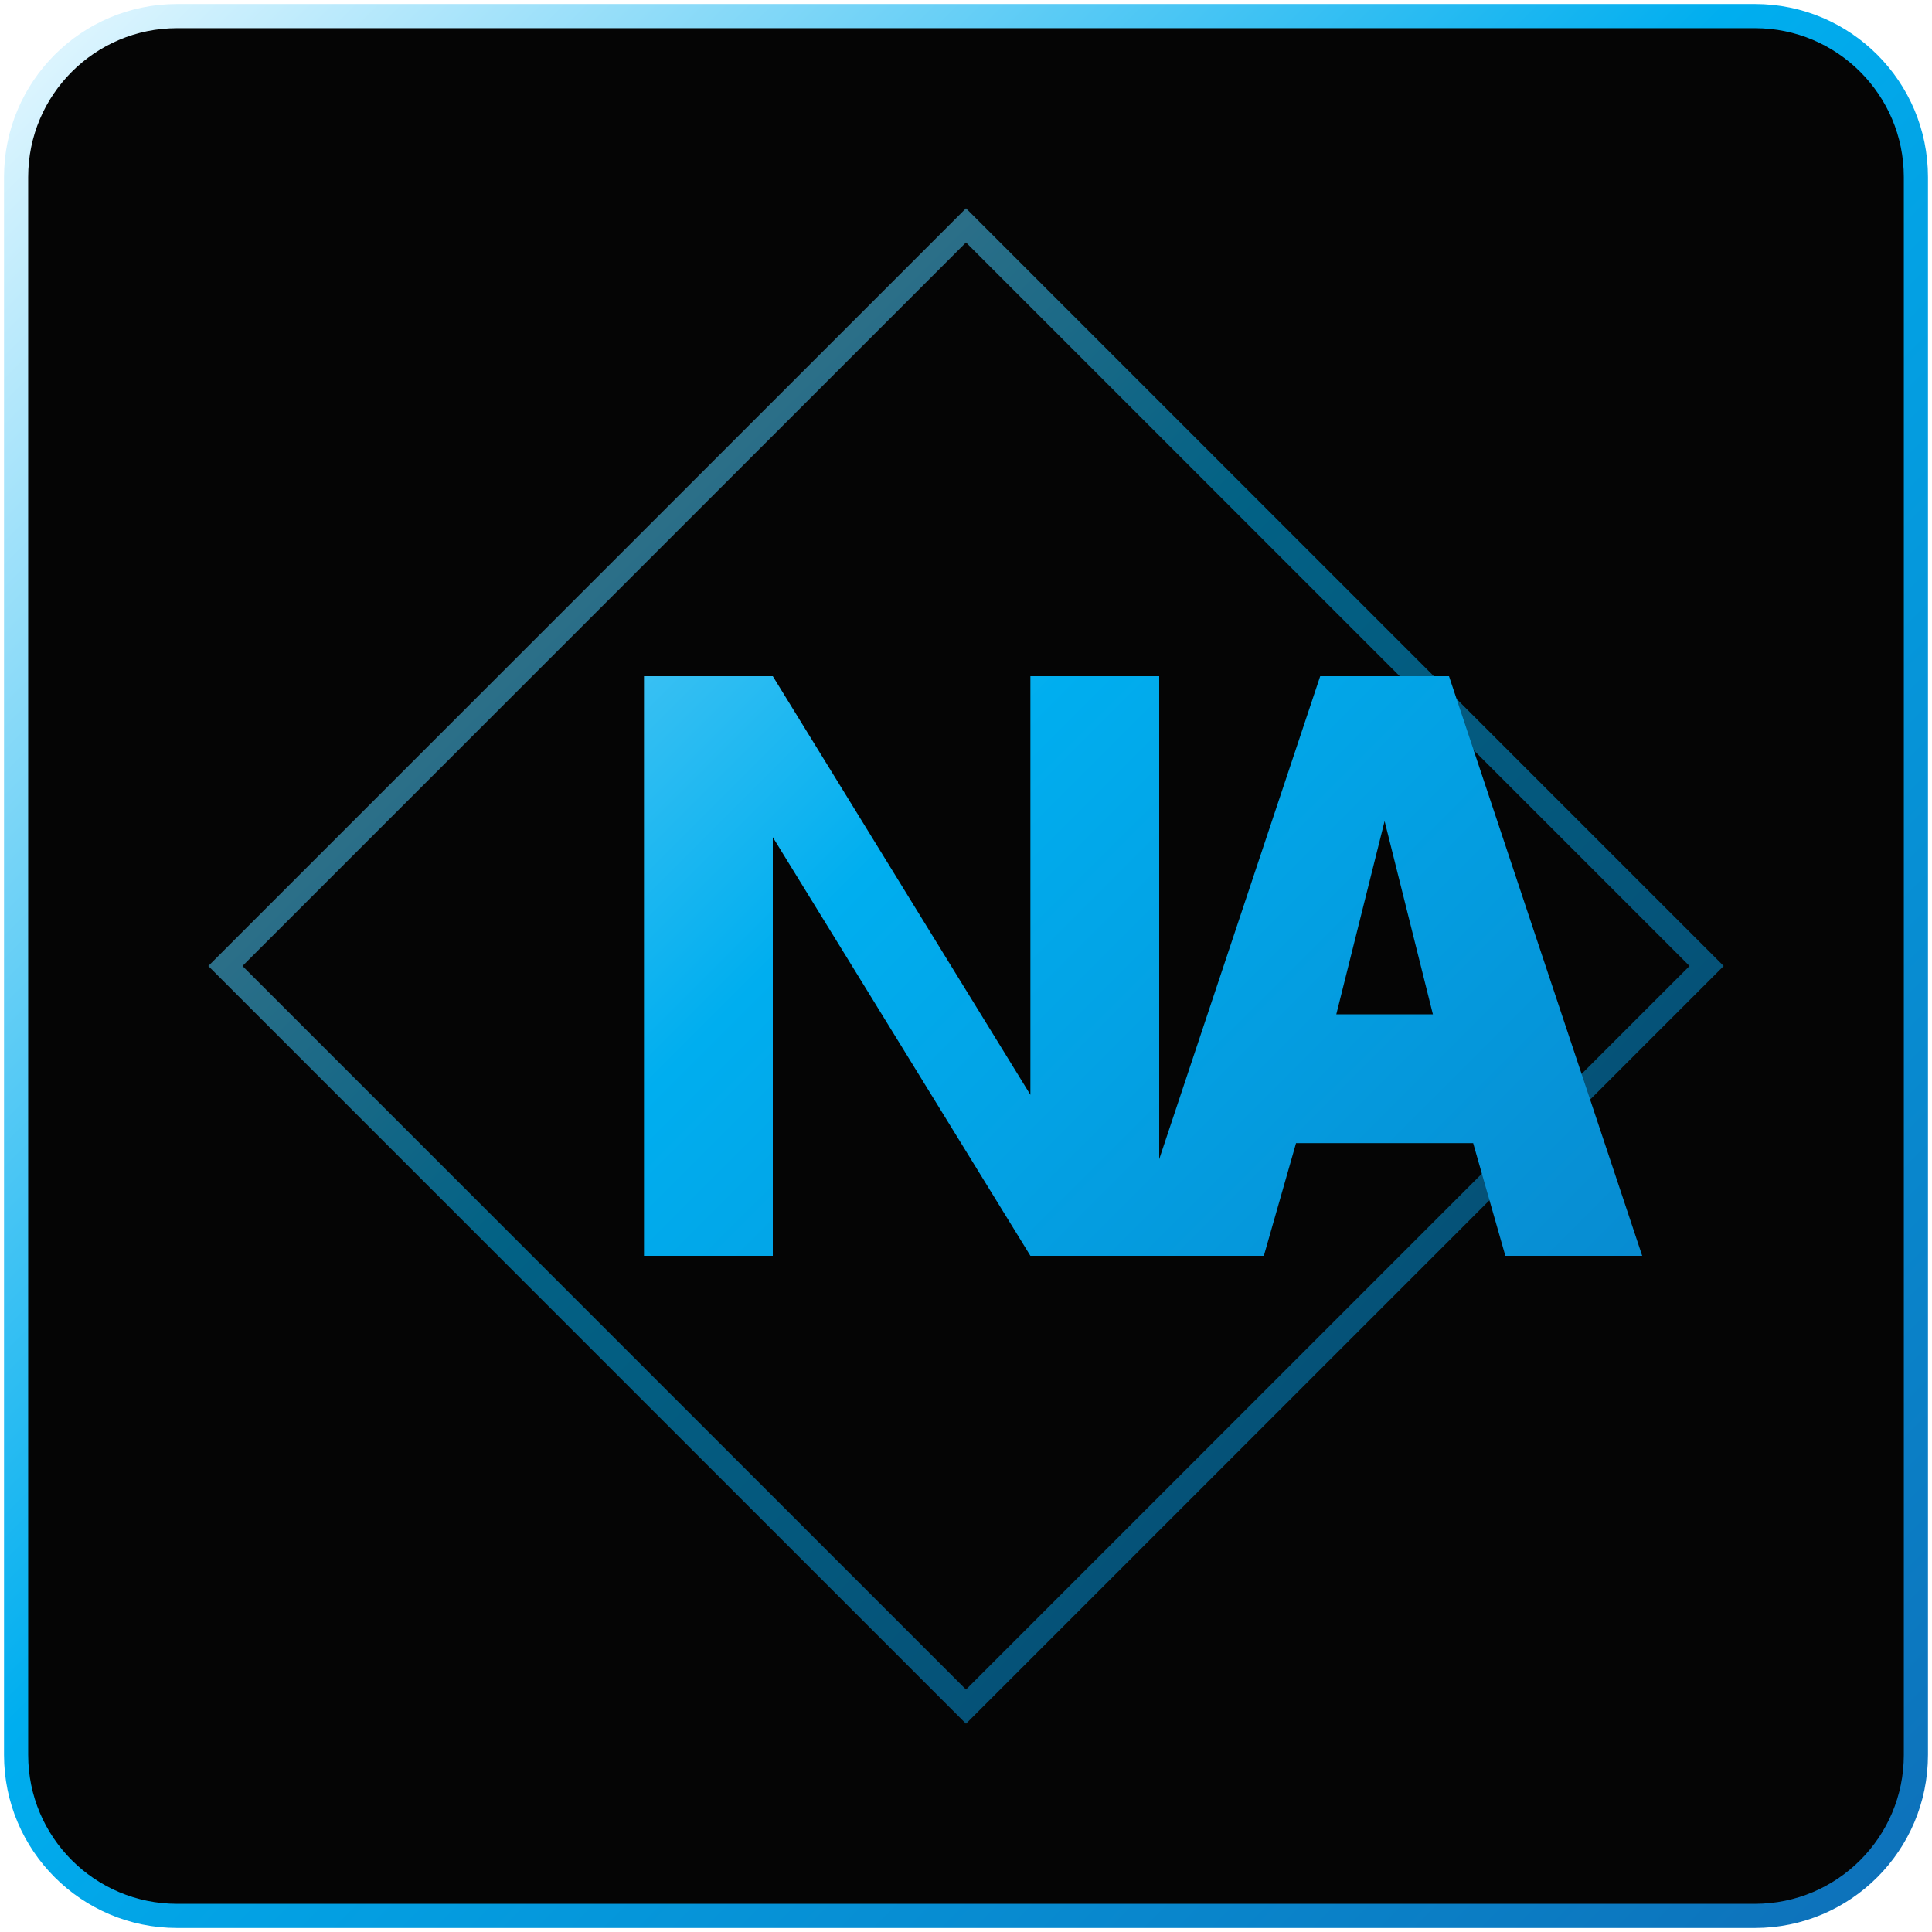
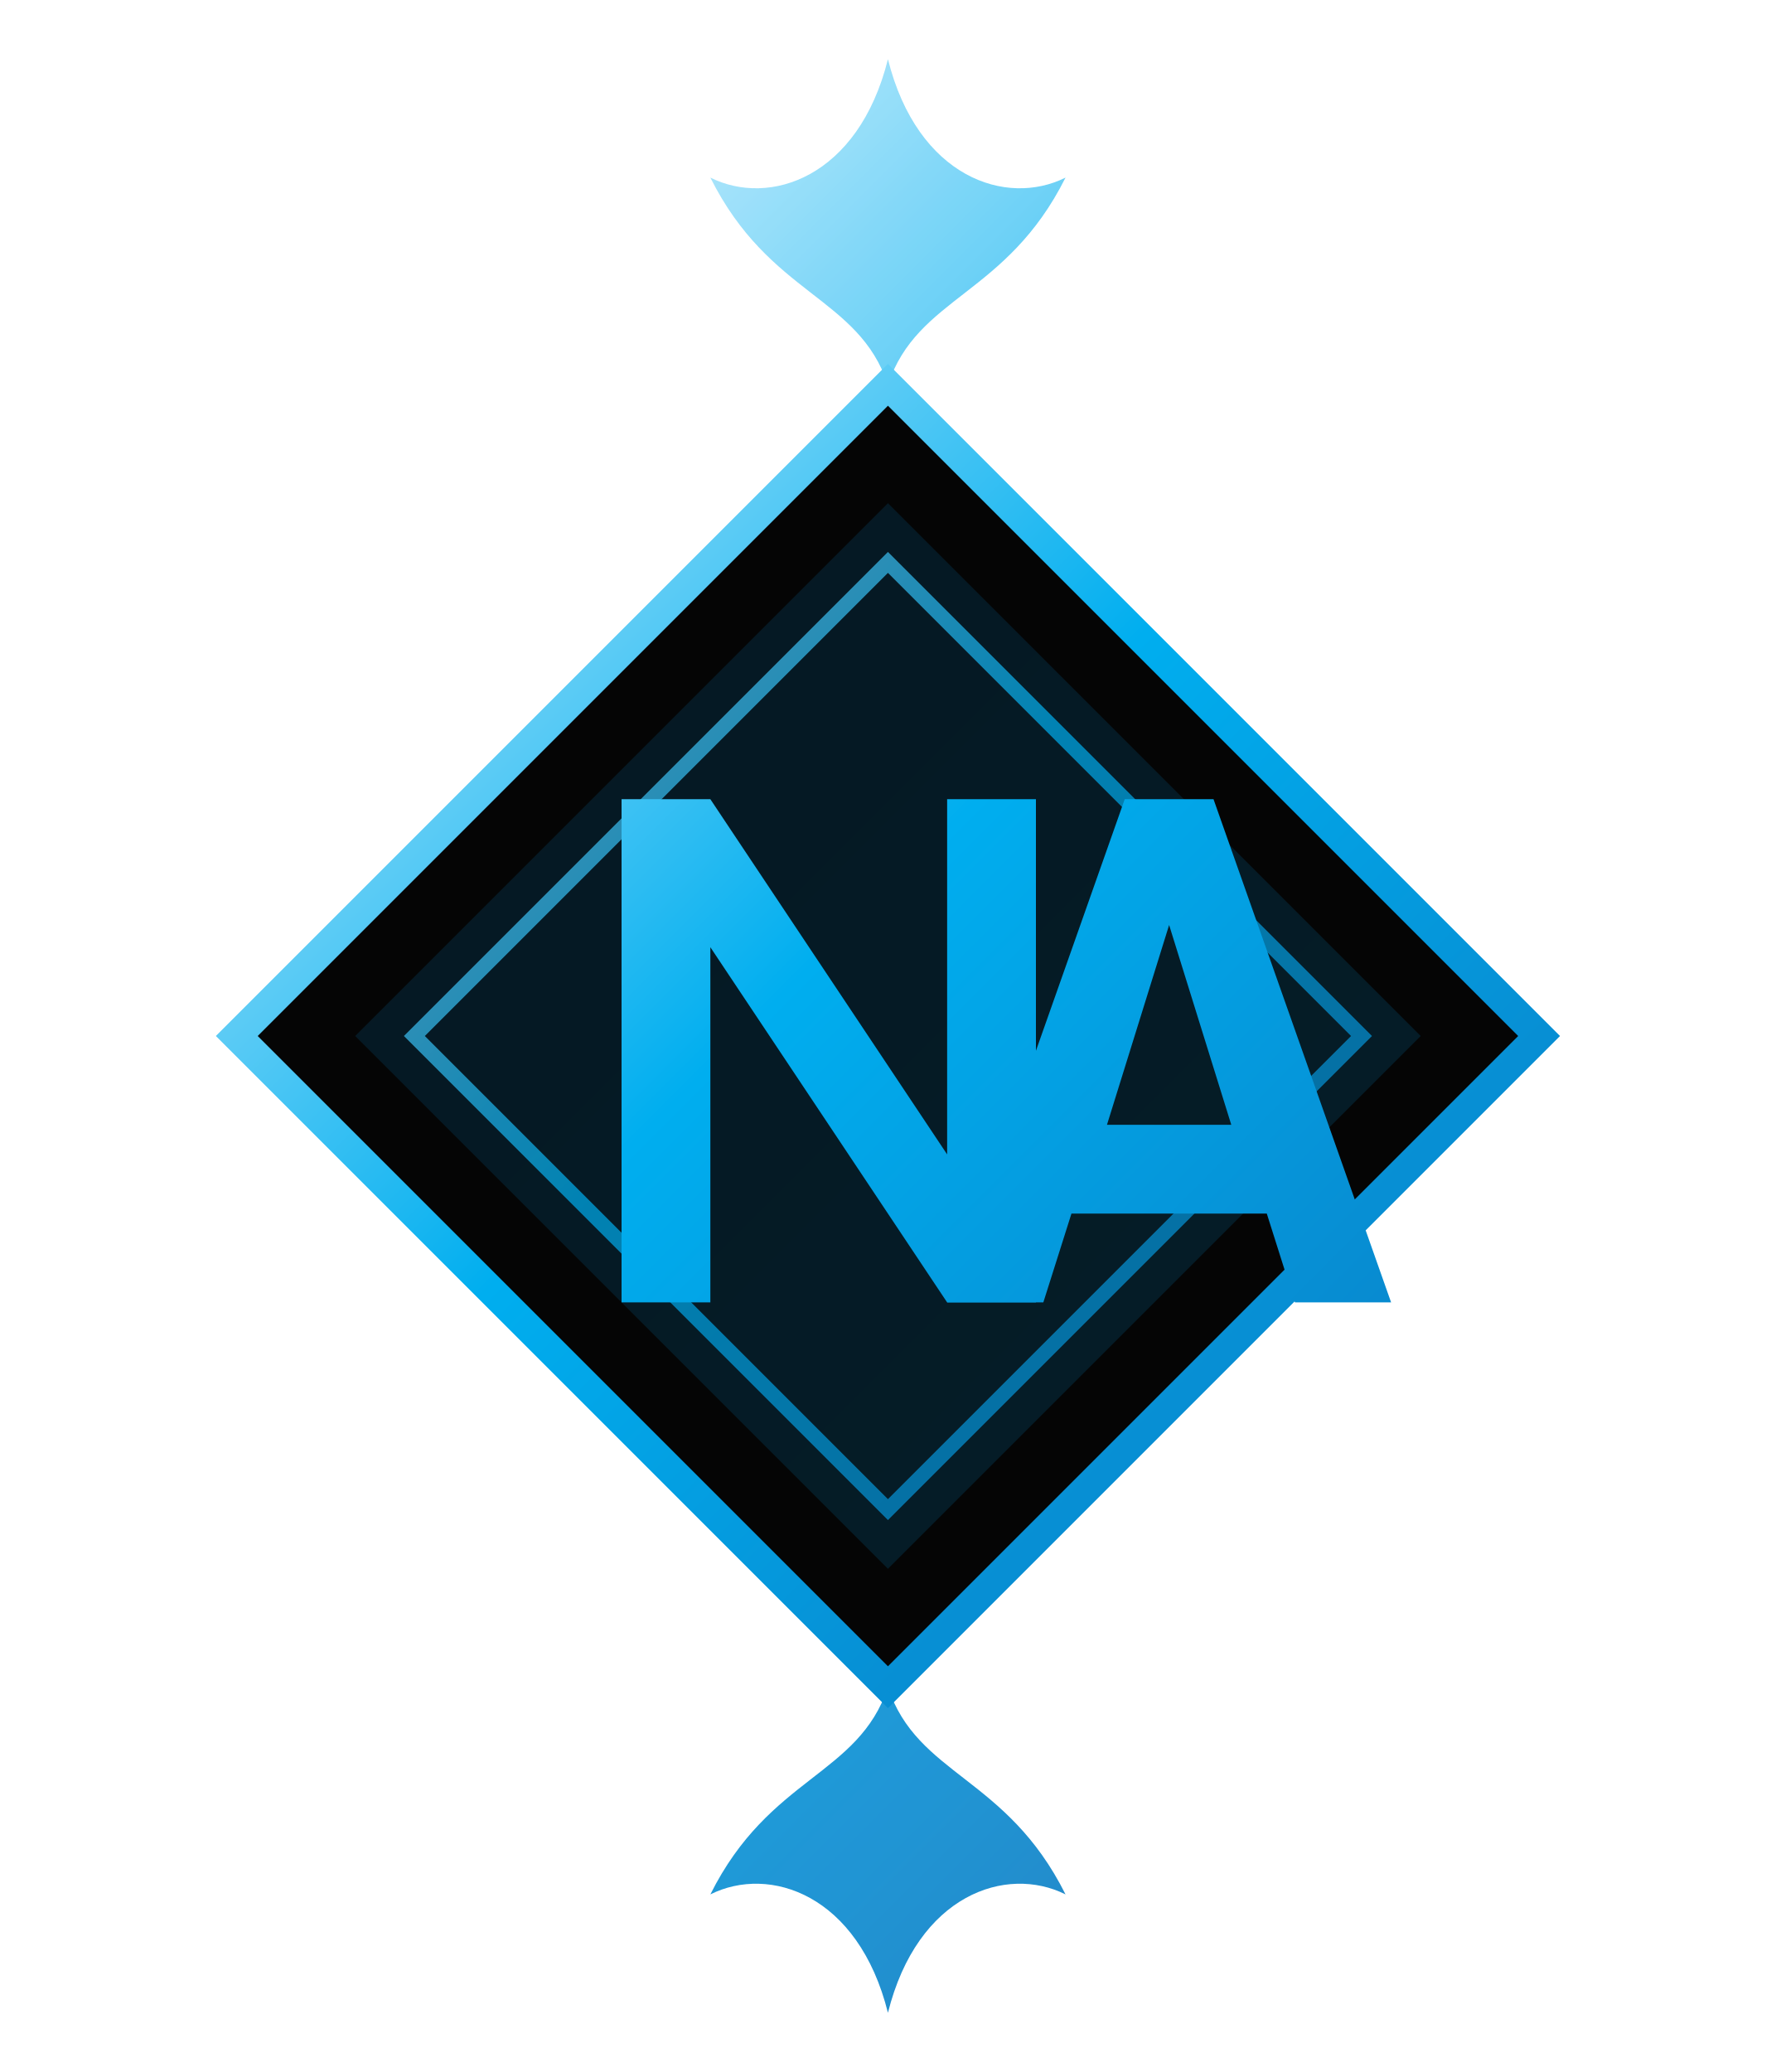
- <svg xmlns="http://www.w3.org/2000/svg" viewBox="0 0 120 120" fill="none" role="img" aria-labelledby="markTitle">
+ <svg xmlns="http://www.w3.org/2000/svg" viewBox="0 0 120 140" fill="none" role="img" aria-labelledby="markTitle">
  <defs>
-     <linearGradient id="markGrad" x1="0" y1="0" x2="120" y2="120" gradientUnits="userSpaceOnUse">
+     <linearGradient id="markGrad" x1="10" y1="20" x2="110" y2="120" gradientUnits="userSpaceOnUse">
      <stop offset="0" stop-color="#EAF9FF" />
      <stop offset="0.45" stop-color="#00AEEF" />
      <stop offset="1" stop-color="#0E6FB8" />
    </linearGradient>
+     <linearGradient id="markFill" x1="10" y1="20" x2="110" y2="120" gradientUnits="userSpaceOnUse">
+       <stop offset="0" stop-color="#0E6FB8" />
+       <stop offset="1" stop-color="#00AEEF" />
+     </linearGradient>
  </defs>
-   <rect x="1" y="1" width="118" height="118" rx="10" fill="#050505" stroke="url(#markGrad)" stroke-width="1.5" />
-   <path d="M60 14 L106 60 L60 106 L14 60 Z" fill="none" stroke="url(#markGrad)" stroke-width="1.5" opacity="0.55" />
-   <path d="M40 78 V42 L48 42 L64 68 V42 L72 42 V78 L64 78 L48 52 V78 Z" fill="url(#markGrad)" />
-   <path d="M70 78 L82 42 H90 L102 78 H93.5 L91.5 71 H80.5 L78.5 78 Z M83 63 H89 L86 51 Z" fill="url(#markGrad)" />
+   <path d="M60 4 C58 12 52 14 48 12 C52 20 58 20 60 26 C62 20 68 20 72 12 C68 14 62 12 60 4 Z" fill="url(#markGrad)" opacity="0.9" />
+   <path d="M60 26 L104 70 L60 114 L16 70 Z" fill="#050505" stroke="url(#markGrad)" stroke-width="2" />
+   <path d="M60 34 L96 70 L60 106 L24 70 Z" fill="url(#markFill)" opacity="0.16" />
+   <path d="M60 38 L92 70 L60 102 L28 70 Z" fill="none" stroke="url(#markGrad)" stroke-width="1" opacity="0.7" />
+   <path d="M42 88 V54 L48 54 L64 78 V54 L70 54 V88 L64 88 L48 64 V88 Z" fill="url(#markGrad)" />
+   <path d="M64 88 L76 54 H82 L94 88 H87.5 L85.6 82 H72.4 L70.5 88 Z M74.8 76 H83.2 L79 62.5 Z" fill="url(#markGrad)" />
+   <path d="M60 136 C58 128 52 126 48 128 C52 120 58 120 60 114 C62 120 68 120 72 128 C68 126 62 128 60 136 Z" fill="url(#markGrad)" opacity="0.9" />
</svg>
